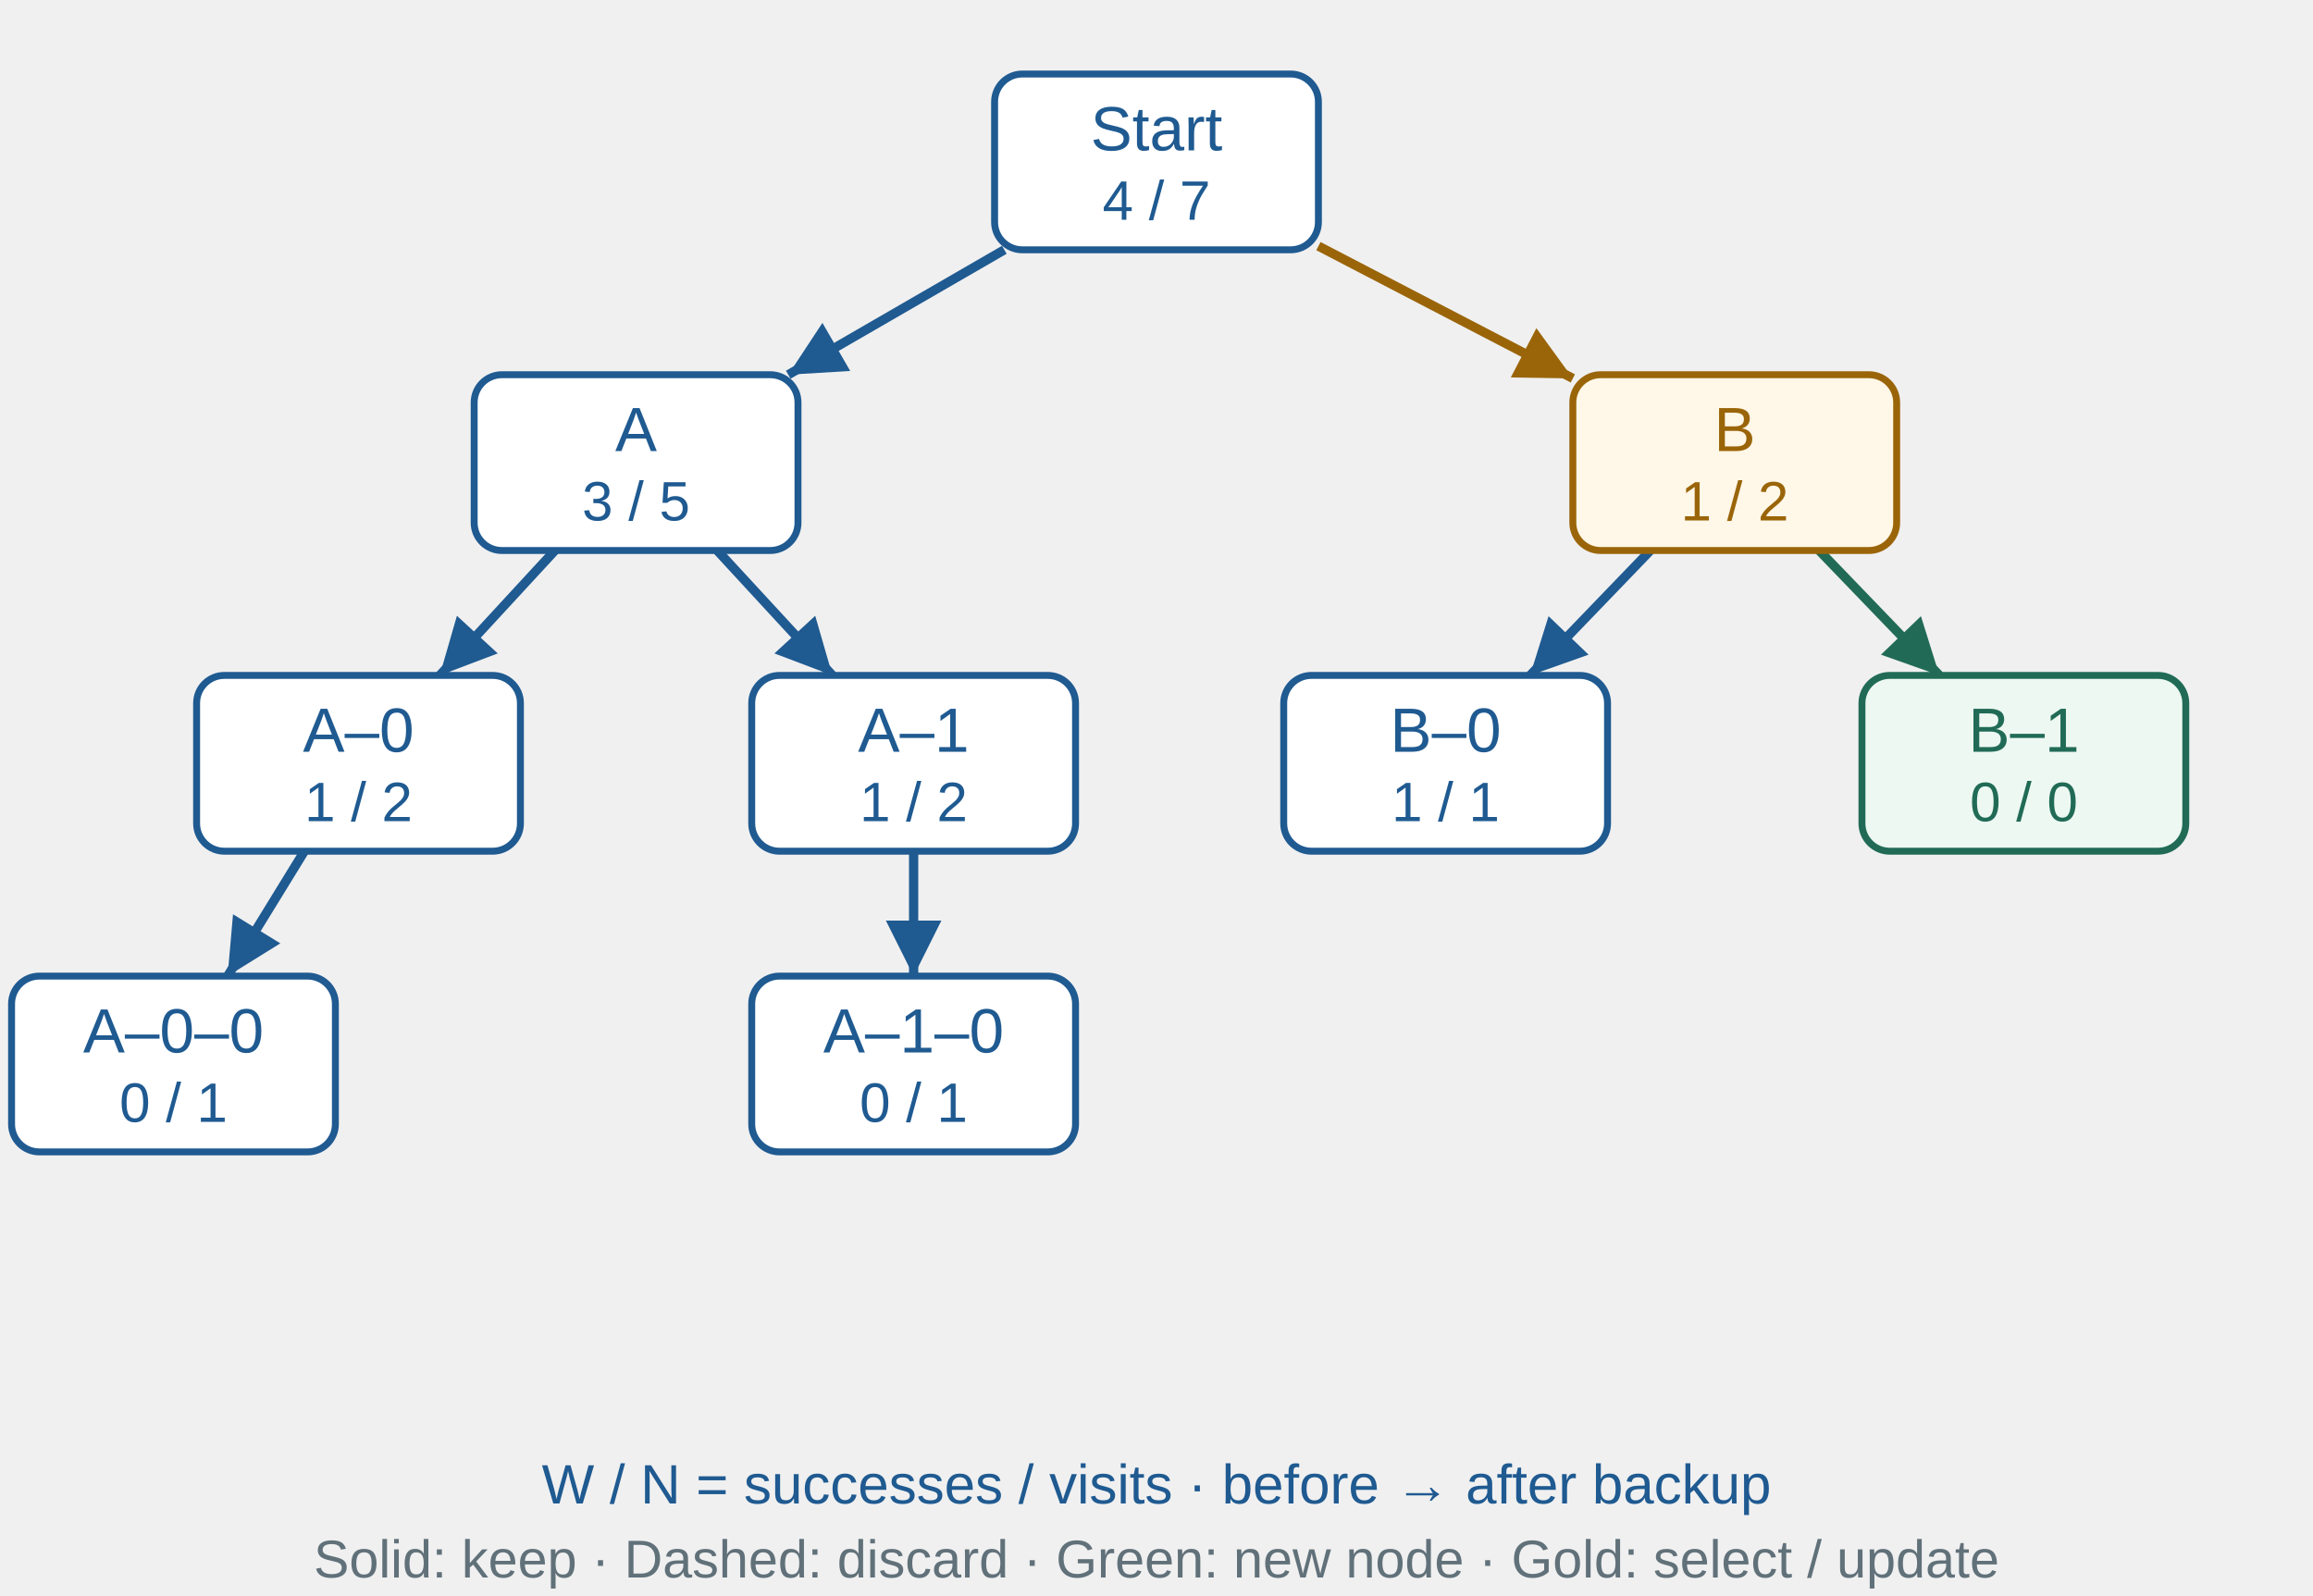
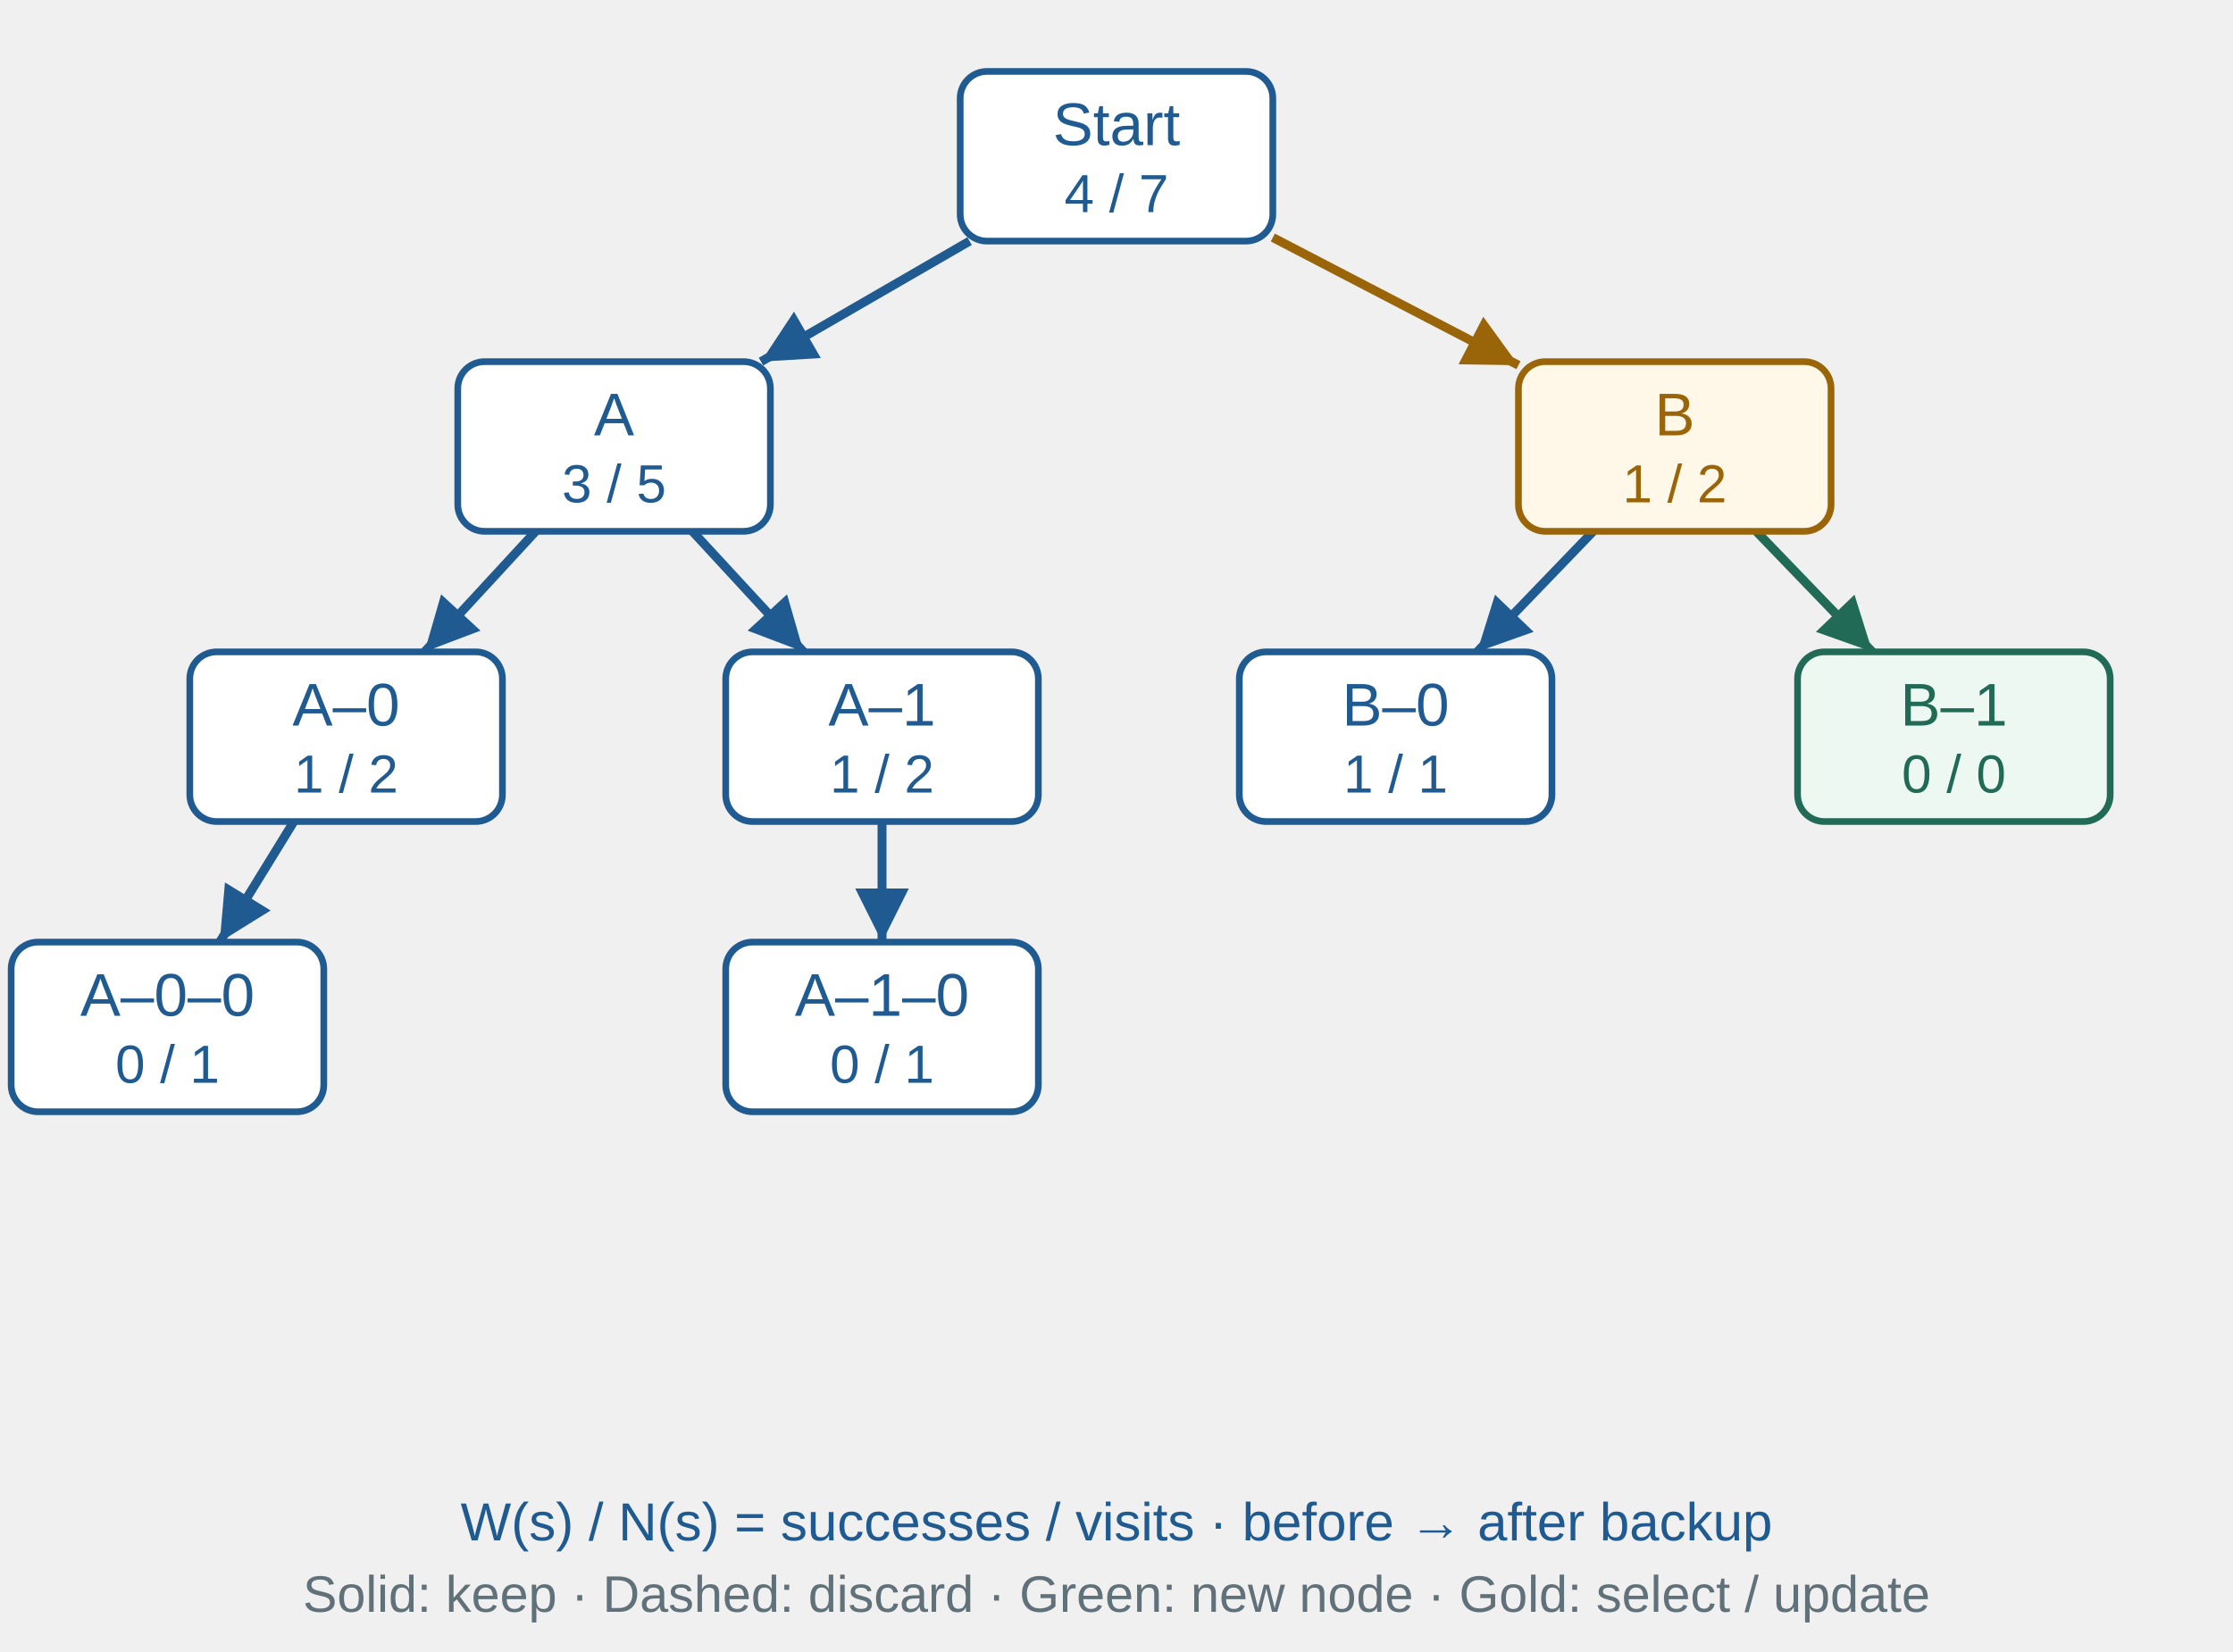
- <svg xmlns="http://www.w3.org/2000/svg" viewBox="0 0 1000 690" role="img" aria-labelledby="title desc">
+ <svg xmlns="http://www.w3.org/2000/svg" viewBox="0 0 1000 740" role="img" aria-labelledby="title desc">
  <defs>
    <marker id="blue" viewBox="0 0 10 10" refX="10" refY="5" markerWidth="6" markerHeight="6" orient="auto-start-reverse">
      <path d="M0 0 L10 5 L0 10 Z" fill="#1f5a91" />
    </marker>
    <marker id="gold" viewBox="0 0 10 10" refX="10" refY="5" markerWidth="6" markerHeight="6" orient="auto-start-reverse">
      <path d="M0 0 L10 5 L0 10 Z" fill="#9a6509" />
    </marker>
    <marker id="green" viewBox="0 0 10 10" refX="10" refY="5" markerWidth="6" markerHeight="6" orient="auto-start-reverse">
      <path d="M0 0 L10 5 L0 10 Z" fill="#216b56" />
    </marker>
    <marker id="red" viewBox="0 0 10 10" refX="10" refY="5" markerWidth="6" markerHeight="6" orient="auto-start-reverse">
      <path d="M0 0 L10 5 L0 10 Z" fill="#ac3543" />
    </marker>
    <marker id="gray" viewBox="0 0 10 10" refX="10" refY="5" markerWidth="6" markerHeight="6" orient="auto-start-reverse">
      <path d="M0 0 L10 5 L0 10 Z" fill="#61717a" />
    </marker>
  </defs>
  <g font-family="Arial, sans-serif" text-anchor="middle">
    <path d="M434.2 108.0 L340.8 162.0" fill="none" stroke="#1f5a91" stroke-width="4" marker-end="url(#blue)" />
    <path d="M570.0 106.4 L680.0 163.6" fill="none" stroke="#9a6509" stroke-width="4" marker-end="url(#gold)" />
    <path d="M239.9 238.0 L190.1 292.0" fill="none" stroke="#1f5a91" stroke-width="4" marker-end="url(#blue)" />
    <path d="M310.1 238.0 L359.9 292.0" fill="none" stroke="#1f5a91" stroke-width="4" marker-end="url(#blue)" />
    <path d="M131.6 368.0 L98.4 422.0" fill="none" stroke="#1f5a91" stroke-width="4" marker-end="url(#blue)" />
    <path d="M395.0 368.0 L395.0 422.0" fill="none" stroke="#1f5a91" stroke-width="4" marker-end="url(#blue)" />
    <path d="M713.5 238.0 L661.5 292.0" fill="none" stroke="#1f5a91" stroke-width="4" marker-end="url(#blue)" />
    <path d="M786.5 238.0 L838.5 292.0" fill="none" stroke="#216b56" stroke-width="4" marker-end="url(#green)" />
    <rect x="430" y="32" width="140" height="76" rx="12" fill="white" stroke="#1f5a91" stroke-width="3" />
    <text x="500" y="65" font-size="27" fill="#1f5a91">Start</text>
    <text x="500" y="95" font-size="24" fill="#1f5a91">4 / 7</text>
    <rect x="205" y="162" width="140" height="76" rx="12" fill="white" stroke="#1f5a91" stroke-width="3" />
    <text x="275" y="195" font-size="27" fill="#1f5a91">A</text>
    <text x="275" y="225" font-size="24" fill="#1f5a91">3 / 5</text>
    <rect x="680" y="162" width="140" height="76" rx="12" fill="#fff7e7" stroke="#9a6509" stroke-width="3" />
    <text x="750" y="195" font-size="27" fill="#9a6509">B</text>
    <text x="750" y="225" font-size="24" fill="#9a6509">1 / 2</text>
    <rect x="85" y="292" width="140" height="76" rx="12" fill="white" stroke="#1f5a91" stroke-width="3" />
    <text x="155" y="325" font-size="27" fill="#1f5a91">A–0</text>
    <text x="155" y="355" font-size="24" fill="#1f5a91">1 / 2</text>
    <rect x="325" y="292" width="140" height="76" rx="12" fill="white" stroke="#1f5a91" stroke-width="3" />
    <text x="395" y="325" font-size="27" fill="#1f5a91">A–1</text>
    <text x="395" y="355" font-size="24" fill="#1f5a91">1 / 2</text>
    <rect x="5" y="422" width="140" height="76" rx="12" fill="white" stroke="#1f5a91" stroke-width="3" />
    <text x="75" y="455" font-size="27" fill="#1f5a91">A–0–0</text>
    <text x="75" y="485" font-size="24" fill="#1f5a91">0 / 1</text>
    <rect x="325" y="422" width="140" height="76" rx="12" fill="white" stroke="#1f5a91" stroke-width="3" />
    <text x="395" y="455" font-size="27" fill="#1f5a91">A–1–0</text>
    <text x="395" y="485" font-size="24" fill="#1f5a91">0 / 1</text>
    <rect x="555" y="292" width="140" height="76" rx="12" fill="white" stroke="#1f5a91" stroke-width="3" />
    <text x="625" y="325" font-size="27" fill="#1f5a91">B–0</text>
    <text x="625" y="355" font-size="24" fill="#1f5a91">1 / 1</text>
    <rect x="805" y="292" width="140" height="76" rx="12" fill="#edf8f2" stroke="#216b56" stroke-width="3" />
    <text x="875" y="325" font-size="27" fill="#216b56">B–1</text>
    <text x="875" y="355" font-size="24" fill="#216b56">0 / 0</text>
-     <text x="500" y="650" font-size="24" fill="#1f5a91">W / N = successes / visits · before → after backup</text>
-     <text x="500" y="682" font-size="23" fill="#61717a">Solid: keep · Dashed: discard · Green: new node · Gold: select / update</text>
+     <text x="500" y="690" font-size="24" fill="#1f5a91">W(s) / N(s) = successes / visits · before → after backup</text>
+     <text x="500" y="722" font-size="23" fill="#61717a">Solid: keep · Dashed: discard · Green: new node · Gold: select / update</text>
  </g>
</svg>
